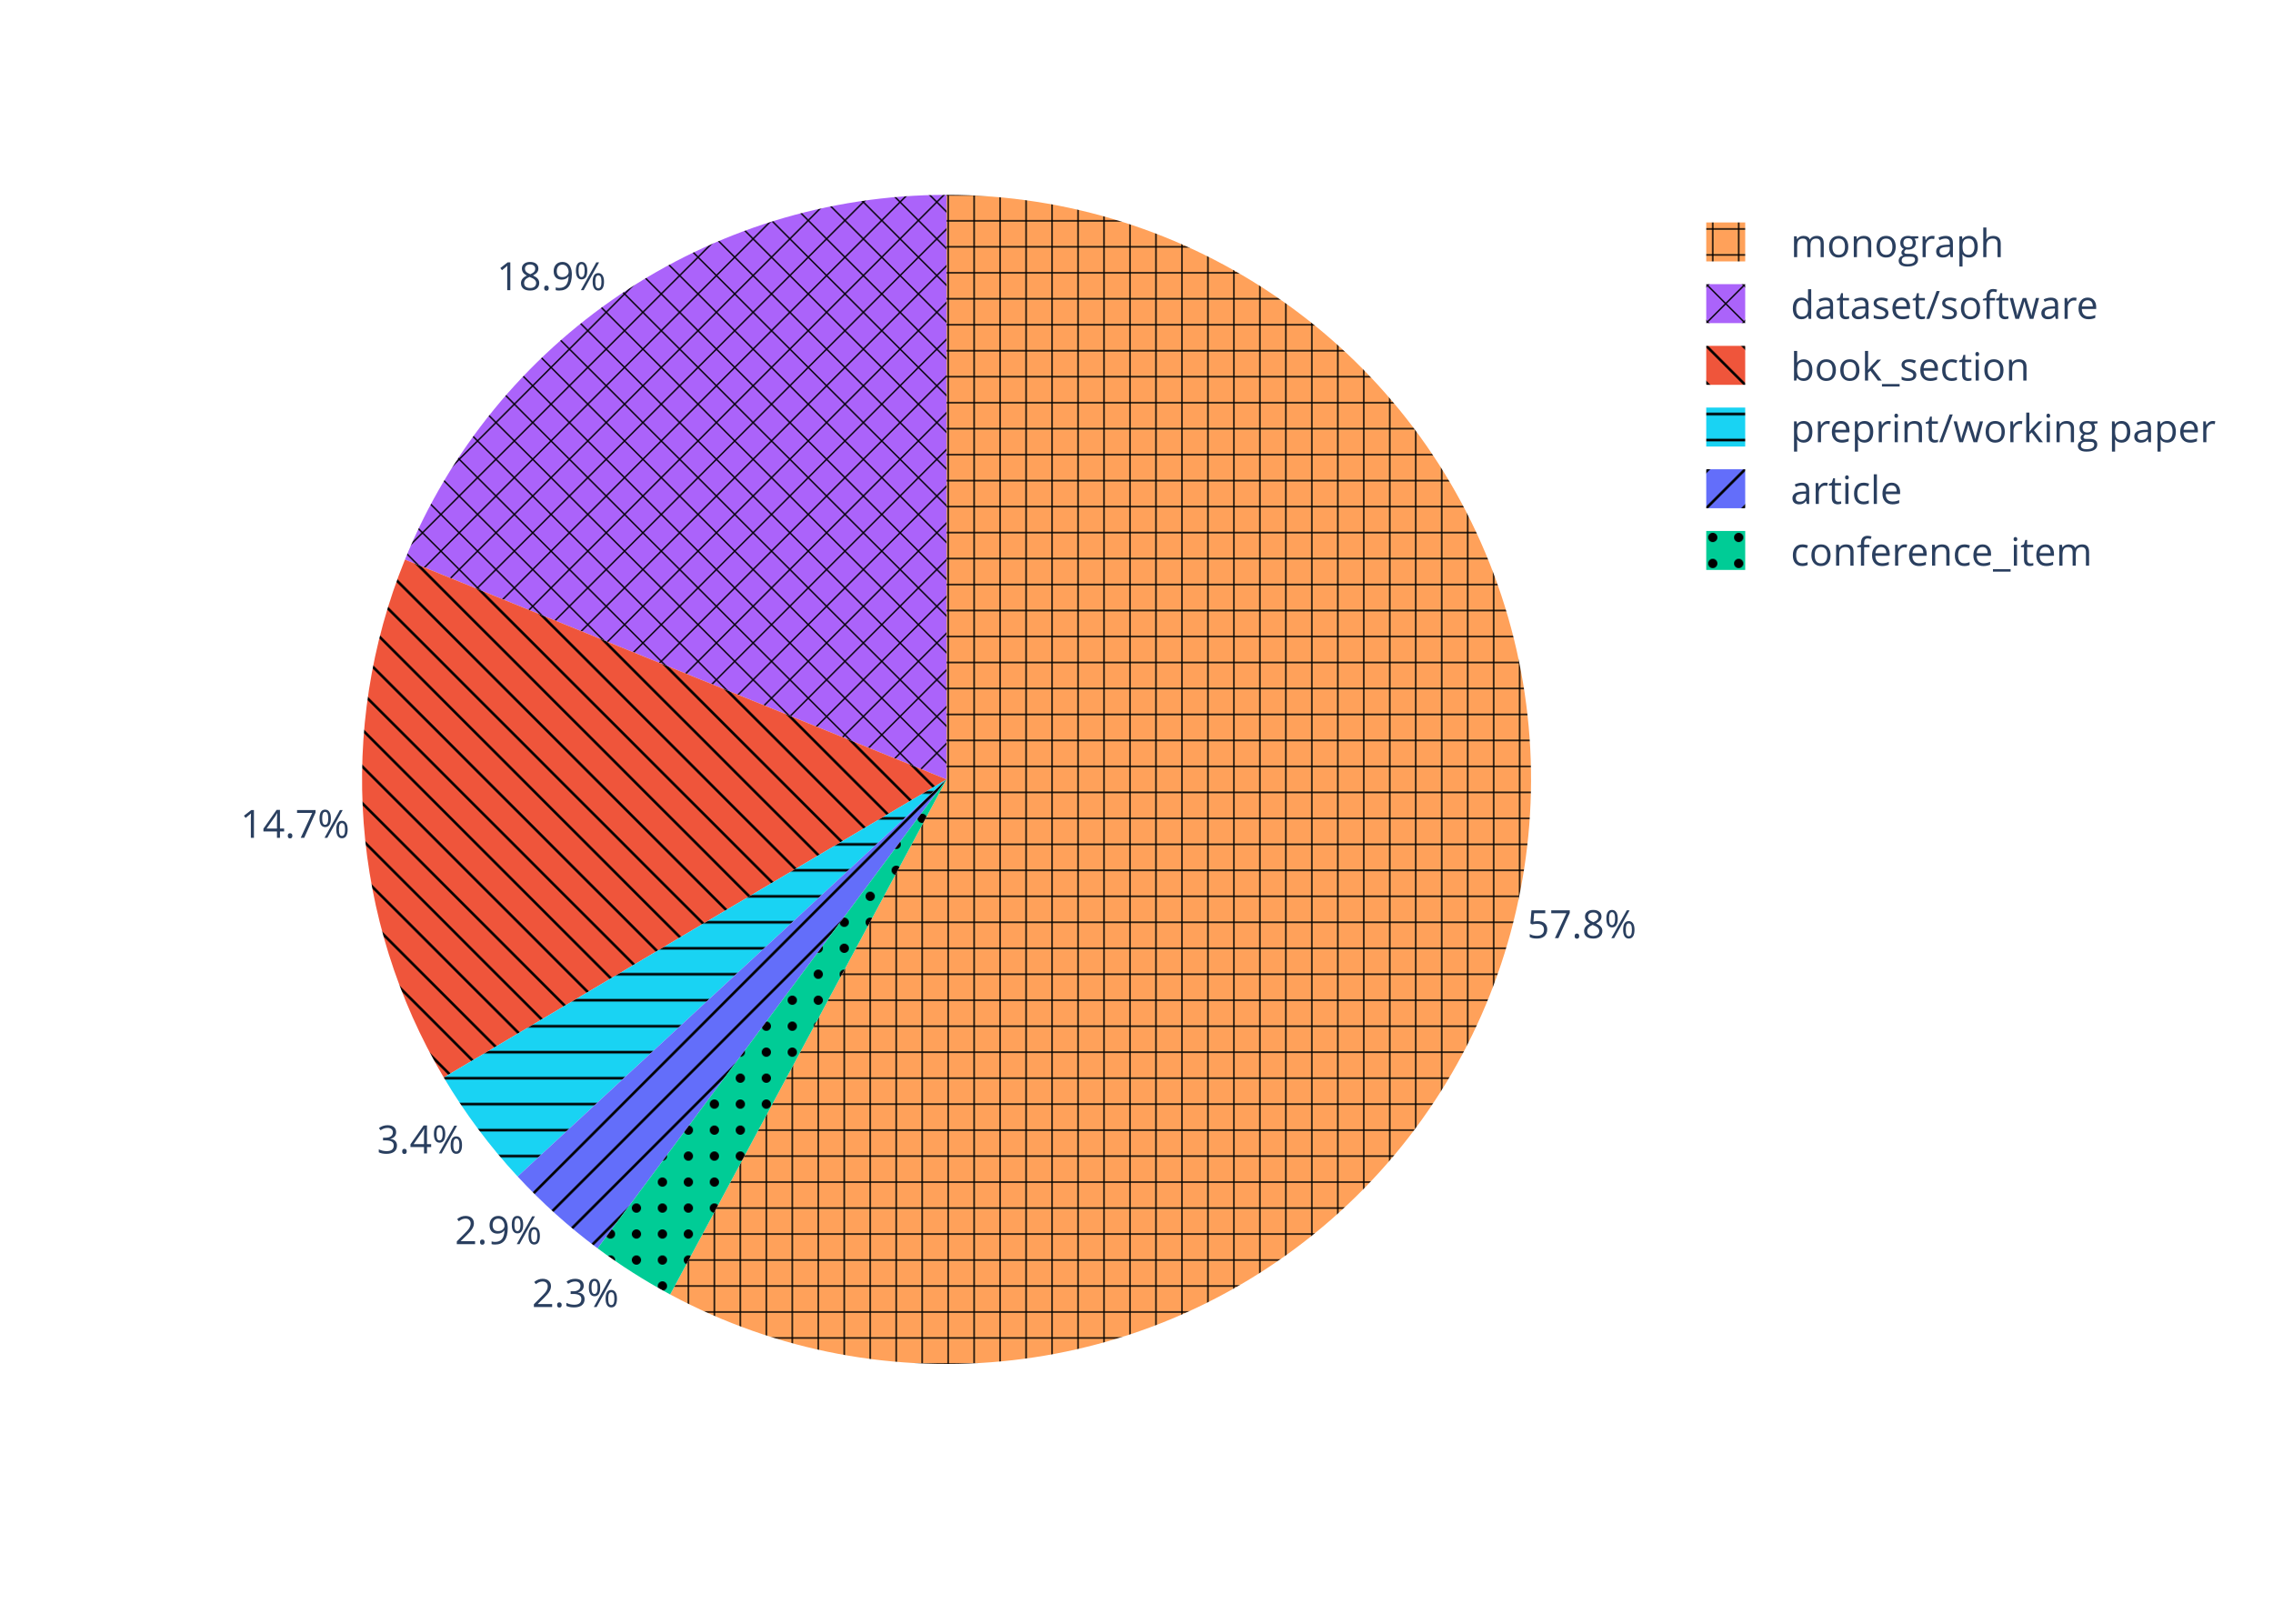
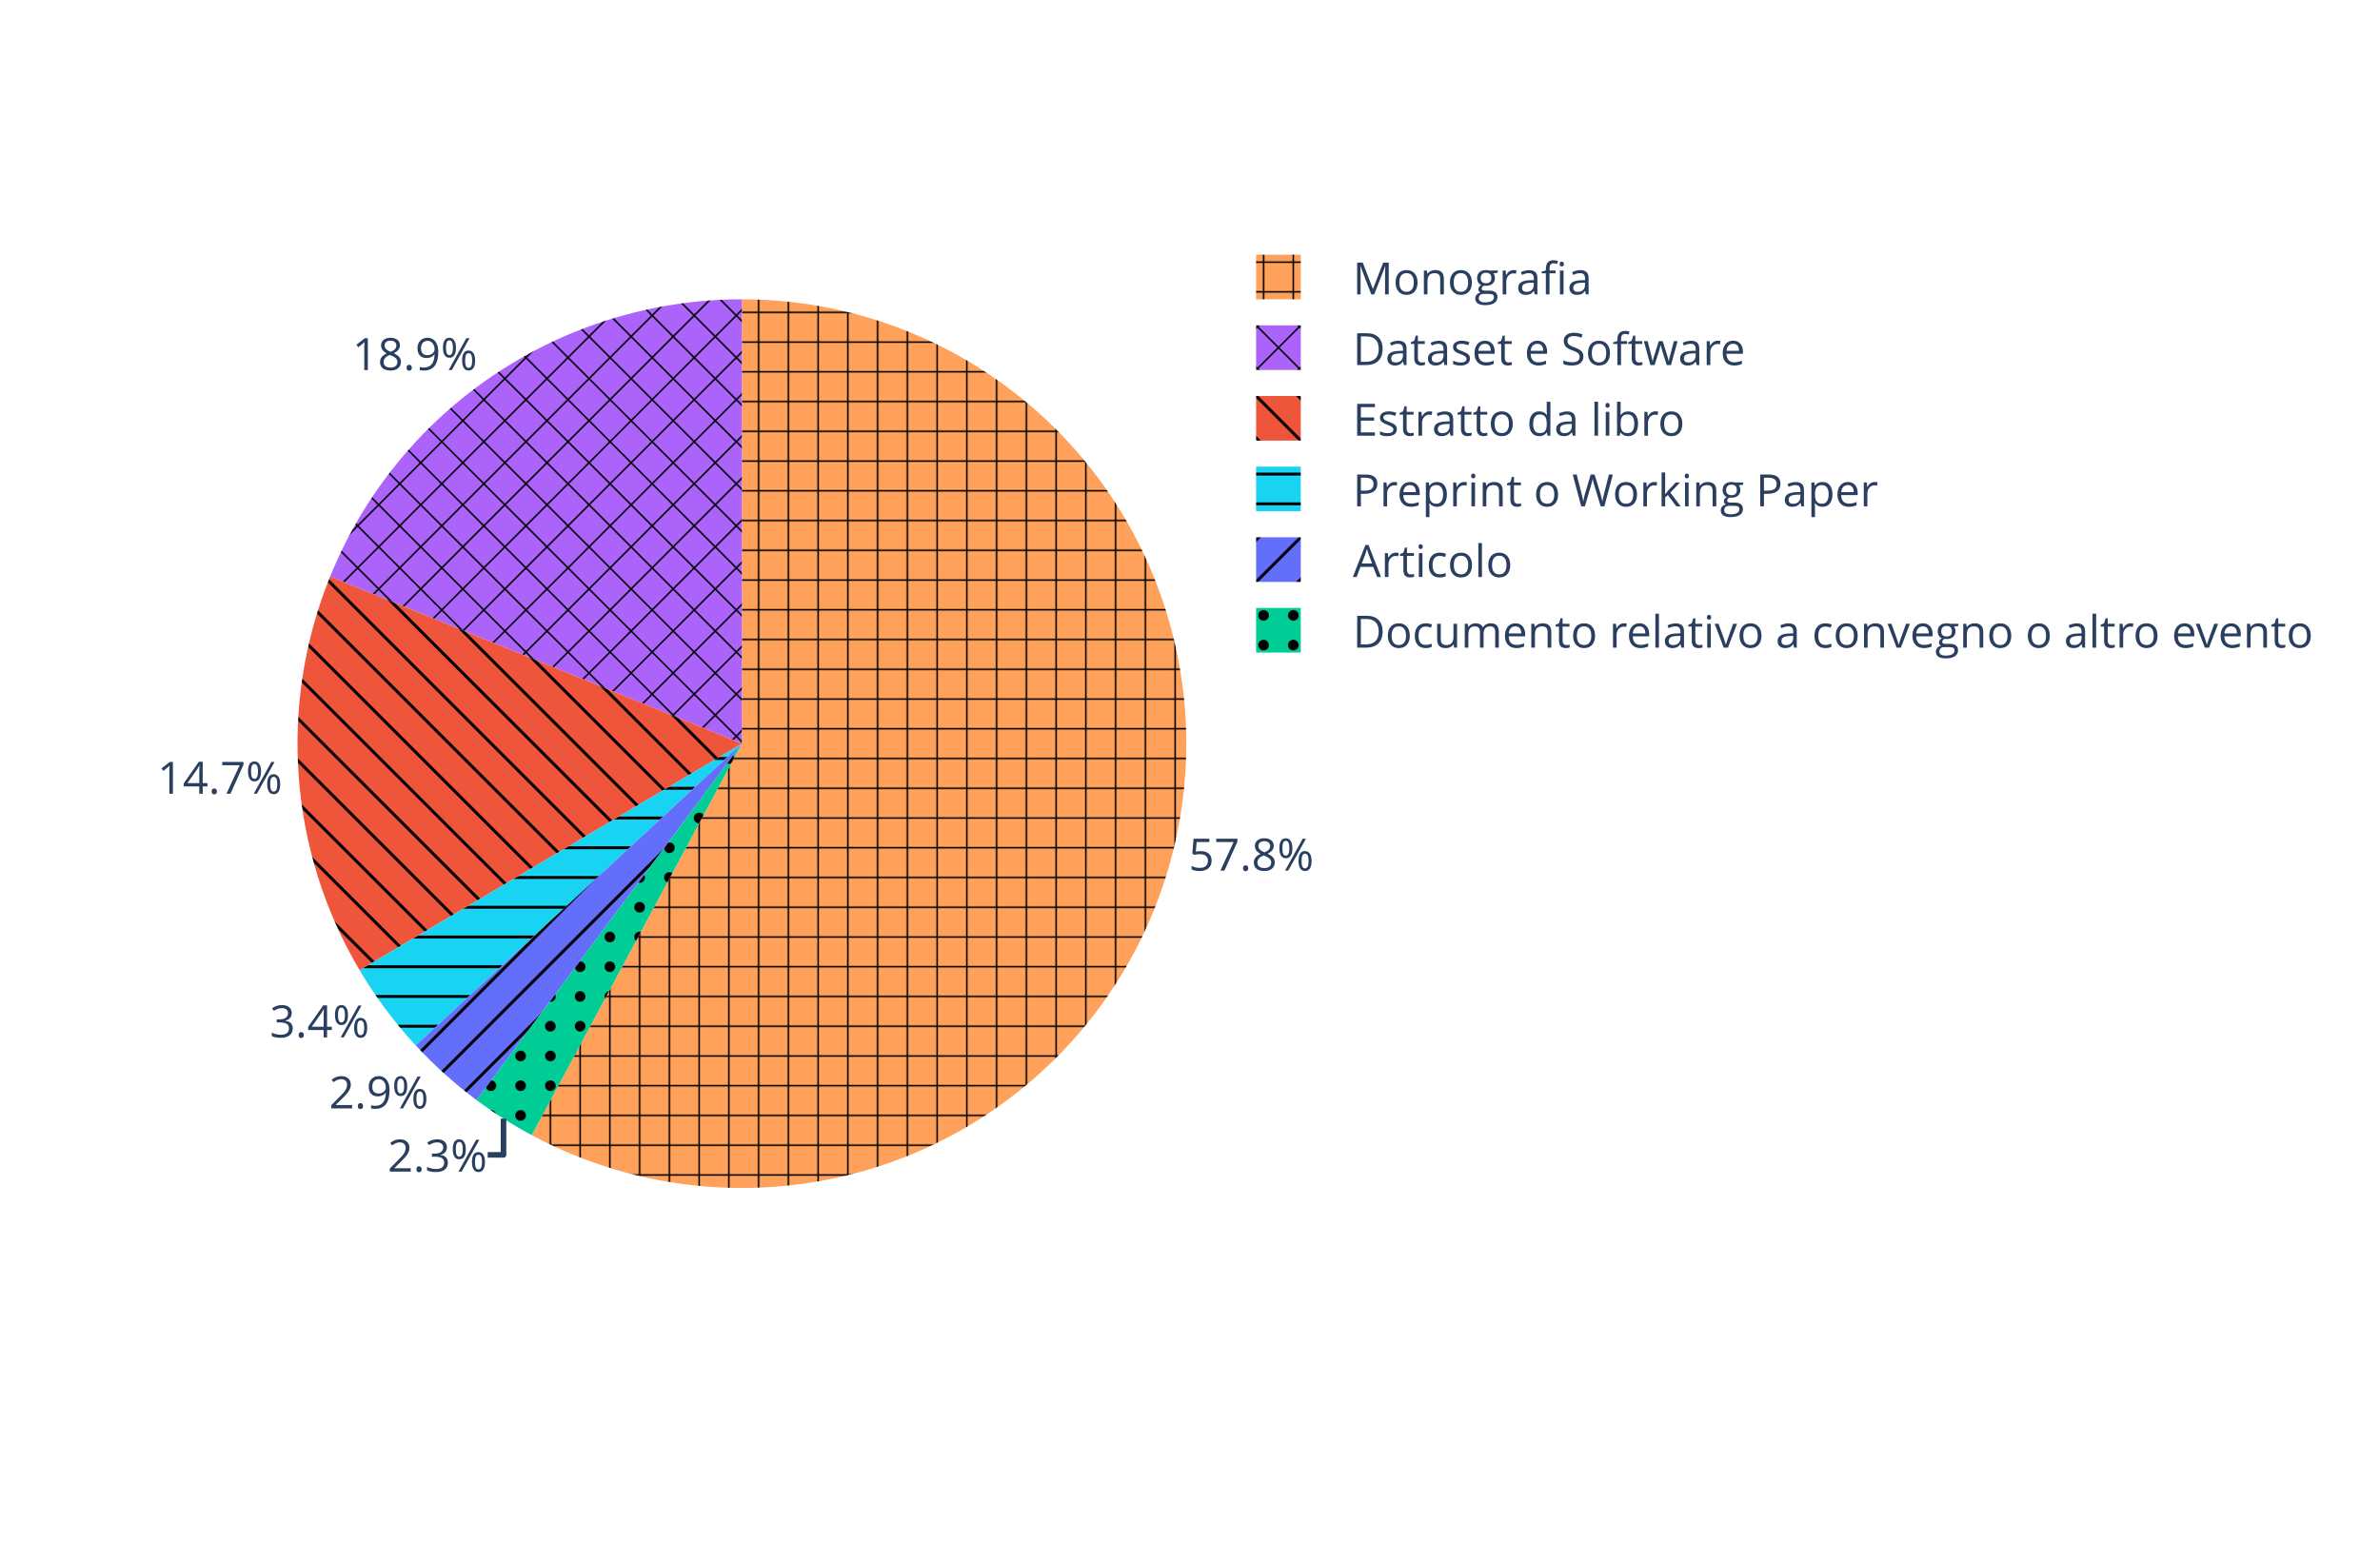
- <svg xmlns="http://www.w3.org/2000/svg" class="main-svg" width="700" height="500" style="" viewBox="0 0 700 500">
-   <rect x="0" y="0" width="700" height="500" style="fill: rgb(255, 255, 255); fill-opacity: 1;" />
-   <defs id="defs-348389">
+ <svg xmlns="http://www.w3.org/2000/svg" class="main-svg" width="640" height="420" style="" viewBox="0 0 640 420">
+   <rect x="0" y="0" width="640" height="420" style="fill: rgb(255, 255, 255); fill-opacity: 1;" />
+   <defs id="defs-2b7010">
    <g class="clips" />
    <g class="gradients" />
    <g class="patterns">
-       <pattern id="p348389-980697-4" width="8px" height="8px" patternUnits="userSpaceOnUse" patternTransform="">
+       <pattern id="p2b7010-e18c24-4" width="8px" height="8px" patternUnits="userSpaceOnUse" patternTransform="">
        <rect width="8px" height="8px" fill="rgb(255, 161, 90)" fill-opacity="1" />
        <path d="M4,0L4,8M0,4L8,4" opacity="1" stroke="rgb(0, 0, 0)" stroke-width="0.411px" />
      </pattern>
-       <pattern id="p348389-980697-3" width="11.314px" height="11.314px" patternUnits="userSpaceOnUse" patternTransform="">
+       <pattern id="p2b7010-e18c24-3" width="11.314px" height="11.314px" patternUnits="userSpaceOnUse" patternTransform="">
        <rect width="11.314px" height="11.314px" fill="rgb(171, 99, 250)" fill-opacity="1" />
        <path d="M-2.828,2.828l5.657,-5.657M0,11.314L11.314,0M8.485,14.142l5.657,-5.657M8.485,-2.828l5.657,5.657M0,0L11.314,11.314M-2.828,8.485l5.657,5.657" opacity="1" stroke="rgb(0, 0, 0)" stroke-width="0.411px" />
      </pattern>
-       <pattern id="p348389-980697-1" width="11.314px" height="11.314px" patternUnits="userSpaceOnUse" patternTransform="">
+       <pattern id="p2b7010-e18c24-1" width="11.314px" height="11.314px" patternUnits="userSpaceOnUse" patternTransform="">
        <rect width="11.314px" height="11.314px" fill="rgb(239, 85, 59)" fill-opacity="1" />
        <path d="M8.485,-2.828l5.657,5.657M0,0L11.314,11.314M-2.828,8.485l5.657,5.657" opacity="1" stroke="rgb(0, 0, 0)" stroke-width="0.8px" />
      </pattern>
-       <pattern id="p348389-980697-5" width="8px" height="8px" patternUnits="userSpaceOnUse" patternTransform="">
+       <pattern id="p2b7010-e18c24-5" width="8px" height="8px" patternUnits="userSpaceOnUse" patternTransform="">
        <rect width="8px" height="8px" fill="rgb(25, 211, 243)" fill-opacity="1" />
        <path d="M0,4L8,4" opacity="1" stroke="rgb(0, 0, 0)" stroke-width="0.8px" />
      </pattern>
-       <pattern id="p348389-980697-0" width="11.314px" height="11.314px" patternUnits="userSpaceOnUse" patternTransform="">
+       <pattern id="p2b7010-e18c24-0" width="11.314px" height="11.314px" patternUnits="userSpaceOnUse" patternTransform="">
        <rect width="11.314px" height="11.314px" fill="rgb(99, 110, 250)" fill-opacity="1" />
        <path d="M-2.828,2.828l5.657,-5.657M0,11.314L11.314,0M8.485,14.142l5.657,-5.657" opacity="1" stroke="rgb(0, 0, 0)" stroke-width="0.8px" />
      </pattern>
-       <pattern id="p348389-980697-2" width="8px" height="8px" patternUnits="userSpaceOnUse" patternTransform="">
+       <pattern id="p2b7010-e18c24-2" width="8px" height="8px" patternUnits="userSpaceOnUse" patternTransform="">
        <rect width="8px" height="8px" fill="rgb(0, 204, 150)" fill-opacity="1" />
        <circle cx="4" cy="4" r="1.427" opacity="1" fill="rgb(0, 0, 0)" />
      </pattern>
    </g>
  </defs>
  <g class="bglayer" />
  <g class="layer-below">
    <g class="imagelayer" />
    <g class="shapelayer" />
  </g>
  <g class="cartesianlayer" />
  <g class="polarlayer" />
  <g class="smithlayer" />
  <g class="ternarylayer" />
  <g class="geolayer" />
  <g class="funnelarealayer" />
  <g class="pielayer">
    <g class="trace" stroke-linejoin="round" style="opacity: 1;">
      <g class="slice">
-         <path class="surface pattern_filled" d="M291.5,240l0,-180a180,180 0 1 1 -85.114,338.605Z" style="pointer-events: none; stroke-width: 0; fill: url('#p348389-980697-4'); stroke: rgb(68, 68, 68); stroke-opacity: 1;" />
+         <path class="surface pattern_filled" d="M199.5,200l0,-119.5a119.5,119.5 0 1 1 -56.506,224.796Z" style="pointer-events: none; stroke-width: 0; fill: url('#p2b7010-e18c24-4'); stroke: rgb(68, 68, 68); stroke-opacity: 1;" />
        <g class="slicetext">
-           <text data-notex="1" class="slicetext" transform="translate(487.1475,288.886)" text-anchor="middle" x="0" y="0" style="font-family: 'Open Sans', verdana, arial, sans-serif; font-size: 12px; fill: rgb(42, 63, 95); fill-opacity: 1; white-space: pre;">57.8%</text>
+           <text data-notex="1" class="slicetext" transform="translate(336.4728,234.1372)" text-anchor="middle" x="0" y="0" style="font-family: 'Open Sans', verdana, arial, sans-serif; font-size: 12px; fill: rgb(42, 63, 95); fill-opacity: 1; white-space: pre;">57.8%</text>
        </g>
      </g>
      <g class="slice">
-         <path class="surface pattern_filled" d="M291.5,240l-166.789,-67.685a180,180 0 0 1 166.789,-112.315Z" style="pointer-events: none; stroke-width: 0; fill: url('#p348389-980697-3'); stroke: rgb(68, 68, 68); stroke-opacity: 1;" />
+         <path class="surface pattern_filled" d="M199.5,200l-110.73,-44.935a119.5,119.5 0 0 1 110.73,-74.565Z" style="pointer-events: none; stroke-width: 0; fill: url('#p2b7010-e18c24-3'); stroke: rgb(68, 68, 68); stroke-opacity: 1;" />
        <g class="slicetext">
-           <text data-notex="1" class="slicetext" transform="translate(169.8016,89.34794)" text-anchor="middle" x="0" y="0" style="font-family: 'Open Sans', verdana, arial, sans-serif; font-size: 12px; fill: rgb(42, 63, 95); fill-opacity: 1; white-space: pre;">18.9%</text>
+           <text data-notex="1" class="slicetext" transform="translate(111.5533,99.53065)" text-anchor="middle" x="0" y="0" style="font-family: 'Open Sans', verdana, arial, sans-serif; font-size: 12px; fill: rgb(42, 63, 95); fill-opacity: 1; white-space: pre;">18.9%</text>
        </g>
      </g>
      <g class="slice">
-         <path class="surface pattern_filled" d="M291.5,240l-154.839,91.788a180,180 0 0 1 -11.951,-159.473Z" style="pointer-events: none; stroke-width: 0; fill: url('#p348389-980697-1'); stroke: rgb(68, 68, 68); stroke-opacity: 1;" />
+         <path class="surface pattern_filled" d="M199.5,200l-102.796,60.937a119.5,119.5 0 0 1 -7.934,-105.872Z" style="pointer-events: none; stroke-width: 0; fill: url('#p2b7010-e18c24-1'); stroke: rgb(68, 68, 68); stroke-opacity: 1;" />
        <g class="slicetext">
-           <text data-notex="1" class="slicetext" transform="translate(90.84511,257.9989)" text-anchor="middle" x="0" y="0" style="font-family: 'Open Sans', verdana, arial, sans-serif; font-size: 12px; fill: rgb(42, 63, 95); fill-opacity: 1; white-space: pre;">14.7%</text>
+           <text data-notex="1" class="slicetext" transform="translate(59.13493,213.4777)" text-anchor="middle" x="0" y="0" style="font-family: 'Open Sans', verdana, arial, sans-serif; font-size: 12px; fill: rgb(42, 63, 95); fill-opacity: 1; white-space: pre;">14.7%</text>
        </g>
      </g>
      <g class="slice">
-         <path class="surface pattern_filled" d="M291.5,240l-132.09,122.279a180,180 0 0 1 -22.748,-30.491Z" style="pointer-events: none; stroke-width: 0; fill: url('#p348389-980697-5'); stroke: rgb(68, 68, 68); stroke-opacity: 1;" />
+         <path class="surface pattern_filled" d="M199.5,200l-87.693,81.18a119.5,119.5 0 0 1 -15.102,-20.243Z" style="pointer-events: none; stroke-width: 0; fill: url('#p2b7010-e18c24-5'); stroke: rgb(68, 68, 68); stroke-opacity: 1;" />
        <g class="slicetext">
-           <text data-notex="1" class="slicetext" transform="translate(129.5013,355.1756)" text-anchor="middle" x="0" y="0" style="font-family: 'Open Sans', verdana, arial, sans-serif; font-size: 12px; fill: rgb(42, 63, 95); fill-opacity: 1; white-space: pre;">3.4%</text>
+           <text data-notex="1" class="slicetext" transform="translate(85.95175,278.9979)" text-anchor="middle" x="0" y="0" style="font-family: 'Open Sans', verdana, arial, sans-serif; font-size: 12px; fill: rgb(42, 63, 95); fill-opacity: 1; white-space: pre;">3.4%</text>
        </g>
      </g>
      <g class="slice">
-         <path class="surface pattern_filled" d="M291.5,240l-107.47,144.396a180,180 0 0 1 -24.62,-22.117Z" style="pointer-events: none; stroke-width: 0; fill: url('#p348389-980697-0'); stroke: rgb(68, 68, 68); stroke-opacity: 1;" />
+         <path class="surface pattern_filled" d="M199.5,200l-71.348,95.863a119.5,119.5 0 0 1 -16.345,-14.683Z" style="pointer-events: none; stroke-width: 0; fill: url('#p2b7010-e18c24-0'); stroke: rgb(68, 68, 68); stroke-opacity: 1;" />
        <g class="slicetext">
-           <text data-notex="1" class="slicetext" transform="translate(153.4839,383.1086)" text-anchor="middle" x="0" y="0" style="font-family: 'Open Sans', verdana, arial, sans-serif; font-size: 12px; fill: rgb(42, 63, 95); fill-opacity: 1; white-space: pre;">2.9%</text>
+           <text data-notex="1" class="slicetext" transform="translate(101.8736,298.1017)" text-anchor="middle" x="0" y="0" style="font-family: 'Open Sans', verdana, arial, sans-serif; font-size: 12px; fill: rgb(42, 63, 95); fill-opacity: 1; white-space: pre;">2.9%</text>
        </g>
      </g>
      <g class="slice">
-         <path class="surface pattern_filled" d="M291.5,240l-85.114,158.605a180,180 0 0 1 -22.356,-14.209Z" style="pointer-events: none; stroke-width: 0; fill: url('#p348389-980697-2'); stroke: rgb(68, 68, 68); stroke-opacity: 1;" />
+         <path class="surface pattern_filled" d="M199.5,200l-56.506,105.296a119.5,119.5 0 0 1 -14.842,-9.433Z" style="pointer-events: none; stroke-width: 0; fill: url('#p2b7010-e18c24-2'); stroke: rgb(68, 68, 68); stroke-opacity: 1;" />
        <g class="slicetext">
-           <text data-notex="1" class="slicetext" transform="translate(177.2197,402.4666)" text-anchor="middle" x="0" y="0" style="font-family: 'Open Sans', verdana, arial, sans-serif; font-size: 12px; fill: rgb(42, 63, 95); fill-opacity: 1; white-space: pre;">2.3%</text>
+           <text data-notex="1" class="slicetext" transform="translate(117.6315,315.1017)" text-anchor="middle" x="0" y="0" style="font-family: 'Open Sans', verdana, arial, sans-serif; font-size: 12px; fill: rgb(42, 63, 95); fill-opacity: 1; white-space: pre;">2.3%</text>
        </g>
+         <path class="textline" stroke-width="1.5" d="M135.399,300.853V310.602h-4.25" fill="none" style="stroke: rgb(42, 63, 95); stroke-opacity: 1;" />
      </g>
    </g>
  </g>
  <g class="iciclelayer" />
  <g class="treemaplayer" />
  <g class="sunburstlayer" />
  <g class="glimages" />
-   <defs id="topdefs-348389">
+   <defs id="topdefs-2b7010">
    <g class="clips" />
-     <clipPath id="legend348389">
-       <rect width="177" height="124" x="0" y="0" />
+     <clipPath id="legend2b7010">
+       <rect width="304" height="124" x="0" y="0" />
    </clipPath>
  </defs>
  <g class="layer-above">
    <g class="imagelayer" />
    <g class="shapelayer" />
  </g>
  <g class="infolayer">
-     <g class="legend" pointer-events="all" transform="translate(511.46,60)">
-       <rect class="bg" shape-rendering="crispEdges" style="stroke: rgb(68, 68, 68); stroke-opacity: 1; fill: rgb(255, 255, 255); fill-opacity: 1; stroke-width: 0px;" width="177" height="124" x="0" y="0" />
-       <g class="scrollbox" transform="" clip-path="url(#legend348389)">
+     <g class="legend" pointer-events="all" transform="translate(323.78,60)">
+       <rect class="bg" shape-rendering="crispEdges" style="stroke: rgb(68, 68, 68); stroke-opacity: 1; fill: rgb(255, 255, 255); fill-opacity: 1; stroke-width: 0px;" width="304" height="124" x="0" y="0" />
+       <g class="scrollbox" transform="" clip-path="url(#legend2b7010)">
        <g class="groups">
          <g class="traces" transform="translate(0,14.5)" style="opacity: 1;">
-             <text class="legendtext" text-anchor="start" x="40" y="4.68" style="font-family: 'Open Sans', verdana, arial, sans-serif; font-size: 12px; fill: rgb(42, 63, 95); fill-opacity: 1; white-space: pre;">monograph</text>
+             <text class="legendtext" text-anchor="start" x="40" y="4.68" style="font-family: 'Open Sans', verdana, arial, sans-serif; font-size: 12px; fill: rgb(42, 63, 95); fill-opacity: 1; white-space: pre;">Monografia</text>
            <g class="layers" style="opacity: 1;">
              <g class="legendfill" />
              <g class="legendlines" />
              <g class="legendsymbols">
                <g class="legendpoints">
-                   <path class="legendpie pattern_filled" d="M6,6H-6V-6H6Z" transform="translate(20,0)" style="stroke-width: 0; fill: url('#p348389-980697-4'); stroke: rgb(68, 68, 68); stroke-opacity: 1;" />
+                   <path class="legendpie pattern_filled" d="M6,6H-6V-6H6Z" transform="translate(20,0)" style="stroke-width: 0; fill: url('#p2b7010-e18c24-4'); stroke: rgb(68, 68, 68); stroke-opacity: 1;" />
                </g>
              </g>
            </g>
-             <rect class="legendtoggle" x="0" y="-9.5" width="171.135" height="19" style="fill: rgb(0, 0, 0); fill-opacity: 0;" />
+             <rect class="legendtoggle" x="0" y="-9.5" width="298.281" height="19" style="fill: rgb(0, 0, 0); fill-opacity: 0;" />
          </g>
          <g class="traces" transform="translate(0,33.5)" style="opacity: 1;">
-             <text class="legendtext" text-anchor="start" x="40" y="4.68" style="font-family: 'Open Sans', verdana, arial, sans-serif; font-size: 12px; fill: rgb(42, 63, 95); fill-opacity: 1; white-space: pre;">dataset/software</text>
+             <text class="legendtext" text-anchor="start" x="40" y="4.68" style="font-family: 'Open Sans', verdana, arial, sans-serif; font-size: 12px; fill: rgb(42, 63, 95); fill-opacity: 1; white-space: pre;">Dataset e Software</text>
            <g class="layers" style="opacity: 1;">
              <g class="legendfill" />
              <g class="legendlines" />
              <g class="legendsymbols">
                <g class="legendpoints">
-                   <path class="legendpie pattern_filled" d="M6,6H-6V-6H6Z" transform="translate(20,0)" style="stroke-width: 0; fill: url('#p348389-980697-3'); stroke: rgb(68, 68, 68); stroke-opacity: 1;" />
+                   <path class="legendpie pattern_filled" d="M6,6H-6V-6H6Z" transform="translate(20,0)" style="stroke-width: 0; fill: url('#p2b7010-e18c24-3'); stroke: rgb(68, 68, 68); stroke-opacity: 1;" />
                </g>
              </g>
            </g>
-             <rect class="legendtoggle" x="0" y="-9.5" width="171.135" height="19" style="fill: rgb(0, 0, 0); fill-opacity: 0;" />
+             <rect class="legendtoggle" x="0" y="-9.5" width="298.281" height="19" style="fill: rgb(0, 0, 0); fill-opacity: 0;" />
          </g>
          <g class="traces" transform="translate(0,52.5)" style="opacity: 1;">
-             <text class="legendtext" text-anchor="start" x="40" y="4.68" style="font-family: 'Open Sans', verdana, arial, sans-serif; font-size: 12px; fill: rgb(42, 63, 95); fill-opacity: 1; white-space: pre;">book_section</text>
+             <text class="legendtext" text-anchor="start" x="40" y="4.68" style="font-family: 'Open Sans', verdana, arial, sans-serif; font-size: 12px; fill: rgb(42, 63, 95); fill-opacity: 1; white-space: pre;">Estratto da libro</text>
            <g class="layers" style="opacity: 1;">
              <g class="legendfill" />
              <g class="legendlines" />
              <g class="legendsymbols">
                <g class="legendpoints">
-                   <path class="legendpie pattern_filled" d="M6,6H-6V-6H6Z" transform="translate(20,0)" style="stroke-width: 0; fill: url('#p348389-980697-1'); stroke: rgb(68, 68, 68); stroke-opacity: 1;" />
+                   <path class="legendpie pattern_filled" d="M6,6H-6V-6H6Z" transform="translate(20,0)" style="stroke-width: 0; fill: url('#p2b7010-e18c24-1'); stroke: rgb(68, 68, 68); stroke-opacity: 1;" />
                </g>
              </g>
            </g>
-             <rect class="legendtoggle" x="0" y="-9.5" width="171.135" height="19" style="fill: rgb(0, 0, 0); fill-opacity: 0;" />
+             <rect class="legendtoggle" x="0" y="-9.5" width="298.281" height="19" style="fill: rgb(0, 0, 0); fill-opacity: 0;" />
          </g>
          <g class="traces" transform="translate(0,71.5)" style="opacity: 1;">
-             <text class="legendtext" text-anchor="start" x="40" y="4.68" style="font-family: 'Open Sans', verdana, arial, sans-serif; font-size: 12px; fill: rgb(42, 63, 95); fill-opacity: 1; white-space: pre;">preprint/working paper</text>
+             <text class="legendtext" text-anchor="start" x="40" y="4.68" style="font-family: 'Open Sans', verdana, arial, sans-serif; font-size: 12px; fill: rgb(42, 63, 95); fill-opacity: 1; white-space: pre;">Preprint o Working Paper</text>
            <g class="layers" style="opacity: 1;">
              <g class="legendfill" />
              <g class="legendlines" />
              <g class="legendsymbols">
                <g class="legendpoints">
-                   <path class="legendpie pattern_filled" d="M6,6H-6V-6H6Z" transform="translate(20,0)" style="stroke-width: 0; fill: url('#p348389-980697-5'); stroke: rgb(68, 68, 68); stroke-opacity: 1;" />
+                   <path class="legendpie pattern_filled" d="M6,6H-6V-6H6Z" transform="translate(20,0)" style="stroke-width: 0; fill: url('#p2b7010-e18c24-5'); stroke: rgb(68, 68, 68); stroke-opacity: 1;" />
                </g>
              </g>
            </g>
-             <rect class="legendtoggle" x="0" y="-9.5" width="171.135" height="19" style="fill: rgb(0, 0, 0); fill-opacity: 0;" />
+             <rect class="legendtoggle" x="0" y="-9.5" width="298.281" height="19" style="fill: rgb(0, 0, 0); fill-opacity: 0;" />
          </g>
          <g class="traces" transform="translate(0,90.5)" style="opacity: 1;">
-             <text class="legendtext" text-anchor="start" x="40" y="4.68" style="font-family: 'Open Sans', verdana, arial, sans-serif; font-size: 12px; fill: rgb(42, 63, 95); fill-opacity: 1; white-space: pre;">article</text>
+             <text class="legendtext" text-anchor="start" x="40" y="4.68" style="font-family: 'Open Sans', verdana, arial, sans-serif; font-size: 12px; fill: rgb(42, 63, 95); fill-opacity: 1; white-space: pre;">Articolo</text>
            <g class="layers" style="opacity: 1;">
              <g class="legendfill" />
              <g class="legendlines" />
              <g class="legendsymbols">
                <g class="legendpoints">
-                   <path class="legendpie pattern_filled" d="M6,6H-6V-6H6Z" transform="translate(20,0)" style="stroke-width: 0; fill: url('#p348389-980697-0'); stroke: rgb(68, 68, 68); stroke-opacity: 1;" />
+                   <path class="legendpie pattern_filled" d="M6,6H-6V-6H6Z" transform="translate(20,0)" style="stroke-width: 0; fill: url('#p2b7010-e18c24-0'); stroke: rgb(68, 68, 68); stroke-opacity: 1;" />
                </g>
              </g>
            </g>
-             <rect class="legendtoggle" x="0" y="-9.5" width="171.135" height="19" style="fill: rgb(0, 0, 0); fill-opacity: 0;" />
+             <rect class="legendtoggle" x="0" y="-9.5" width="298.281" height="19" style="fill: rgb(0, 0, 0); fill-opacity: 0;" />
          </g>
          <g class="traces" transform="translate(0,109.5)" style="opacity: 1;">
-             <text class="legendtext" text-anchor="start" x="40" y="4.68" style="font-family: 'Open Sans', verdana, arial, sans-serif; font-size: 12px; fill: rgb(42, 63, 95); fill-opacity: 1; white-space: pre;">conference_item</text>
+             <text class="legendtext" text-anchor="start" x="40" y="4.68" style="font-family: 'Open Sans', verdana, arial, sans-serif; font-size: 12px; fill: rgb(42, 63, 95); fill-opacity: 1; white-space: pre;">Documento relativo a convegno o altro evento</text>
            <g class="layers" style="opacity: 1;">
              <g class="legendfill" />
              <g class="legendlines" />
              <g class="legendsymbols">
                <g class="legendpoints">
-                   <path class="legendpie pattern_filled" d="M6,6H-6V-6H6Z" transform="translate(20,0)" style="stroke-width: 0; fill: url('#p348389-980697-2'); stroke: rgb(68, 68, 68); stroke-opacity: 1;" />
+                   <path class="legendpie pattern_filled" d="M6,6H-6V-6H6Z" transform="translate(20,0)" style="stroke-width: 0; fill: url('#p2b7010-e18c24-2'); stroke: rgb(68, 68, 68); stroke-opacity: 1;" />
                </g>
              </g>
            </g>
-             <rect class="legendtoggle" x="0" y="-9.5" width="171.135" height="19" style="fill: rgb(0, 0, 0); fill-opacity: 0;" />
+             <rect class="legendtoggle" x="0" y="-9.5" width="298.281" height="19" style="fill: rgb(0, 0, 0); fill-opacity: 0;" />
          </g>
        </g>
      </g>
      <rect class="scrollbar" rx="20" ry="3" width="0" height="0" style="fill: rgb(128, 139, 164); fill-opacity: 1;" x="0" y="0" />
    </g>
    <g class="g-gtitle" />
  </g>
</svg>
